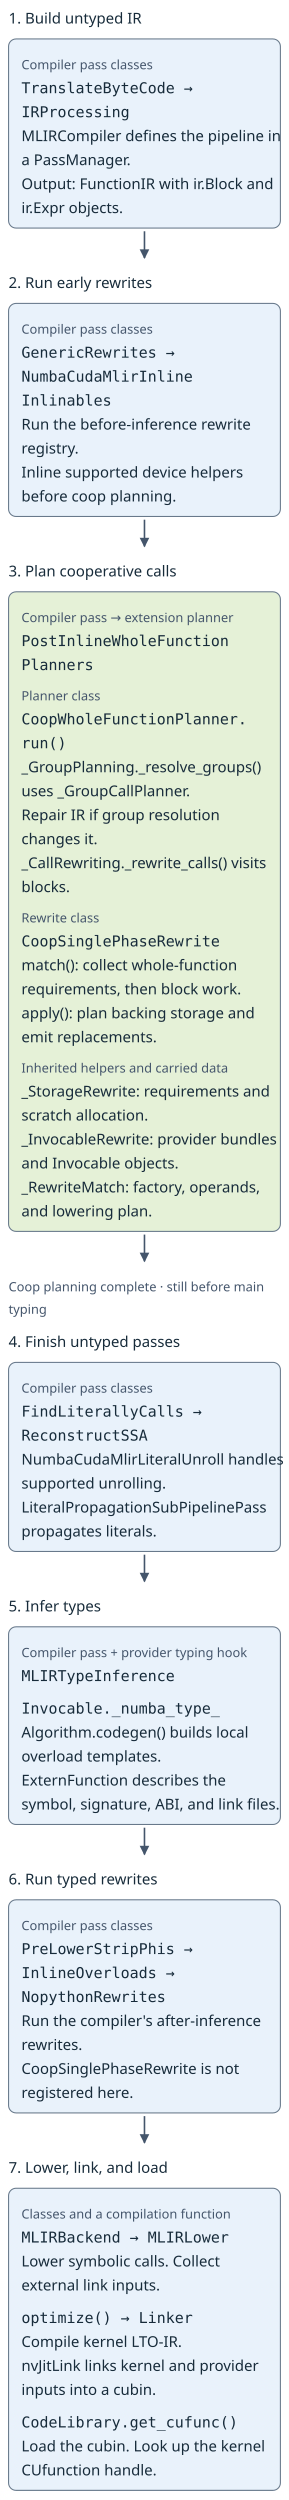
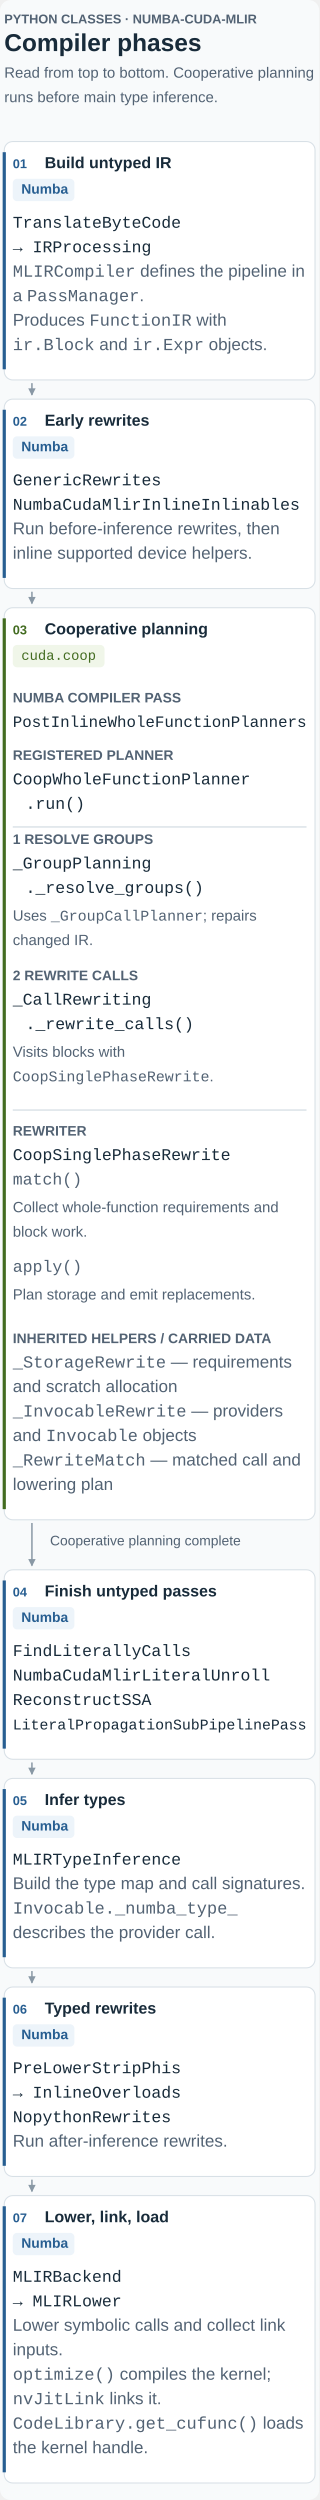
- <svg xmlns="http://www.w3.org/2000/svg" role="img" aria-labelledby="coop-phases-classes-title coop-phases-classes-desc" viewBox="0 0 270 2336">
+ <svg xmlns="http://www.w3.org/2000/svg" role="img" aria-labelledby="title desc" viewBox="0 0 300 2349">
  <defs>
-     <marker id="coop-phases-classes-arrow" viewBox="0 0 10 10" refX="9" refY="5" markerWidth="6" markerHeight="6" orient="auto">
-       <path d="M0 0L10 5L0 10Z" fill="#44556b" />
+     <marker id="arrow" viewBox="0 0 8 8" refX="7" refY="4" markerWidth="5" markerHeight="5" orient="auto">
+       <path d="M0 0L8 4L0 8Z" fill="#8998a5" />
    </marker>
  </defs>
-   <rect width="270" height="2336" fill="#ffffff" />
-   <text x="8" y="22" font-family="sans-serif" font-size="14px" font-weight="500" fill="#172b3a">1. Build untyped IR</text>
-   <g data-node="TranslateByteCode → IRProcessing" role="group" aria-label="Numba compiler. Compiler pass classes. TranslateByteCode → IRProcessing. MLIRCompiler defines the pipeline in a PassManager.. Output: FunctionIR with ir.Block and ir.Expr objects.">
-     <rect x="8" y="36.4" width="254" height="176.7" rx="7" fill="#e9f2fb" stroke="#68798b" stroke-width="1" />
-     <text x="20" y="64.7" font-family="sans-serif" font-size="12px" font-weight="400" fill="#44556b">Compiler pass classes</text>
-     <text x="20" y="87.1" font-family="ui-monospace, SFMono-Regular, Consolas, monospace" font-size="14px" font-weight="500" fill="#172b3a">TranslateByteCode →</text>
-     <text x="20" y="109.5" font-family="ui-monospace, SFMono-Regular, Consolas, monospace" font-size="14px" font-weight="500" fill="#172b3a">IRProcessing</text>
-     <text x="20" y="131.9" font-family="sans-serif" font-size="14px" font-weight="400" fill="#172b3a">MLIRCompiler defines the pipeline in</text>
-     <text x="20" y="154.3" font-family="sans-serif" font-size="14px" font-weight="400" fill="#172b3a">a PassManager.</text>
-     <text x="20" y="176.7" font-family="sans-serif" font-size="14px" font-weight="400" fill="#172b3a">Output: FunctionIR with ir.Block and</text>
-     <text x="20" y="199.1" font-family="sans-serif" font-size="14px" font-weight="400" fill="#172b3a">ir.Expr objects.</text>
-   </g>
-   <path d="M135 216.1V241.1" marker-end="url(#coop-phases-classes-arrow)" fill="none" stroke="#44556b" stroke-width="1.5" />
-   <text x="8" y="269.1" font-family="sans-serif" font-size="14px" font-weight="500" fill="#172b3a">2. Run early rewrites</text>
-   <g data-node="GenericRewrites → NumbaCudaMlirInlineInlinables" role="group" aria-label="Numba compiler. Compiler pass classes. GenericRewrites → NumbaCudaMlirInlineInlinables. Run the before-inference rewrite registry.. Inline supported device helpers before coop planning.">
-     <rect x="8" y="283.5" width="254" height="199.1" rx="7" fill="#e9f2fb" stroke="#68798b" stroke-width="1" />
-     <text x="20" y="311.8" font-family="sans-serif" font-size="12px" font-weight="400" fill="#44556b">Compiler pass classes</text>
-     <text x="20" y="334.2" font-family="ui-monospace, SFMono-Regular, Consolas, monospace" font-size="14px" font-weight="500" fill="#172b3a">GenericRewrites →</text>
-     <text x="20" y="356.6" font-family="ui-monospace, SFMono-Regular, Consolas, monospace" font-size="14px" font-weight="500" fill="#172b3a">NumbaCudaMlirInline</text>
-     <text x="20" y="379" font-family="ui-monospace, SFMono-Regular, Consolas, monospace" font-size="14px" font-weight="500" fill="#172b3a">Inlinables</text>
-     <text x="20" y="401.4" font-family="sans-serif" font-size="14px" font-weight="400" fill="#172b3a">Run the before-inference rewrite</text>
-     <text x="20" y="423.8" font-family="sans-serif" font-size="14px" font-weight="400" fill="#172b3a">registry.</text>
-     <text x="20" y="446.2" font-family="sans-serif" font-size="14px" font-weight="400" fill="#172b3a">Inline supported device helpers</text>
-     <text x="20" y="468.6" font-family="sans-serif" font-size="14px" font-weight="400" fill="#172b3a">before coop planning.</text>
-   </g>
-   <path d="M135 485.6V510.6" marker-end="url(#coop-phases-classes-arrow)" fill="none" stroke="#44556b" stroke-width="1.5" />
-   <text x="8" y="538.6" font-family="sans-serif" font-size="14px" font-weight="500" fill="#172b3a">3. Plan cooperative calls</text>
-   <g data-node="PostInlineWholeFunctionPlanners" role="group" aria-label="cuda.coop. Compiler pass → extension planner. PostInlineWholeFunctionPlanners">
-     <rect x="8" y="553" width="254" height="597.6" rx="7" fill="#e5f1d7" stroke="#68798b" stroke-width="1" />
-     <text x="20" y="581.3" font-family="sans-serif" font-size="12px" font-weight="400" fill="#44556b">Compiler pass → extension planner</text>
-     <text x="20" y="603.7" font-family="ui-monospace, SFMono-Regular, Consolas, monospace" font-size="14px" font-weight="500" fill="#172b3a">PostInlineWholeFunction</text>
-     <text x="20" y="626.1" font-family="ui-monospace, SFMono-Regular, Consolas, monospace" font-size="14px" font-weight="500" fill="#172b3a">Planners</text>
-     <text x="20" y="654.4" font-family="sans-serif" font-size="12px" font-weight="400" fill="#44556b">Planner class</text>
-     <text x="20" y="676.8" font-family="ui-monospace, SFMono-Regular, Consolas, monospace" font-size="14px" font-weight="500" fill="#172b3a">CoopWholeFunctionPlanner.</text>
-     <text x="20" y="699.2" font-family="ui-monospace, SFMono-Regular, Consolas, monospace" font-size="14px" font-weight="500" fill="#172b3a">run()</text>
-     <text x="20" y="721.6" font-family="sans-serif" font-size="14px" font-weight="400" fill="#172b3a">_GroupPlanning._resolve_groups()</text>
-     <text x="20" y="744" font-family="sans-serif" font-size="14px" font-weight="400" fill="#172b3a">uses _GroupCallPlanner.</text>
-     <text x="20" y="766.4" font-family="sans-serif" font-size="14px" font-weight="400" fill="#172b3a">Repair IR if group resolution</text>
-     <text x="20" y="788.8" font-family="sans-serif" font-size="14px" font-weight="400" fill="#172b3a">changes it.</text>
-     <text x="20" y="811.2" font-family="sans-serif" font-size="14px" font-weight="400" fill="#172b3a">_CallRewriting._rewrite_calls() visits</text>
-     <text x="20" y="833.6" font-family="sans-serif" font-size="14px" font-weight="400" fill="#172b3a">blocks.</text>
-     <text x="20" y="861.9" font-family="sans-serif" font-size="12px" font-weight="400" fill="#44556b">Rewrite class</text>
-     <text x="20" y="884.3" font-family="ui-monospace, SFMono-Regular, Consolas, monospace" font-size="14px" font-weight="500" fill="#172b3a">CoopSinglePhaseRewrite</text>
-     <text x="20" y="906.7" font-family="sans-serif" font-size="14px" font-weight="400" fill="#172b3a">match(): collect whole-function</text>
-     <text x="20" y="929.1" font-family="sans-serif" font-size="14px" font-weight="400" fill="#172b3a">requirements, then block work.</text>
-     <text x="20" y="951.5" font-family="sans-serif" font-size="14px" font-weight="400" fill="#172b3a">apply(): plan backing storage and</text>
-     <text x="20" y="973.9" font-family="sans-serif" font-size="14px" font-weight="400" fill="#172b3a">emit replacements.</text>
-     <text x="20" y="1002.2" font-family="sans-serif" font-size="12px" font-weight="400" fill="#44556b">Inherited helpers and carried data</text>
-     <text x="20" y="1024.6" font-family="sans-serif" font-size="14px" font-weight="400" fill="#172b3a">_StorageRewrite: requirements and</text>
-     <text x="20" y="1047" font-family="sans-serif" font-size="14px" font-weight="400" fill="#172b3a">scratch allocation.</text>
-     <text x="20" y="1069.4" font-family="sans-serif" font-size="14px" font-weight="400" fill="#172b3a">_InvocableRewrite: provider bundles</text>
-     <text x="20" y="1091.8" font-family="sans-serif" font-size="14px" font-weight="400" fill="#172b3a">and Invocable objects.</text>
-     <text x="20" y="1114.2" font-family="sans-serif" font-size="14px" font-weight="400" fill="#172b3a">_RewriteMatch: factory, operands,</text>
-     <text x="20" y="1136.6" font-family="sans-serif" font-size="14px" font-weight="400" fill="#172b3a">and lowering plan.</text>
-   </g>
-   <path d="M135 1153.6V1178.6" marker-end="url(#coop-phases-classes-arrow)" fill="none" stroke="#44556b" stroke-width="1.5" />
-   <text x="8" y="1206.6" font-family="sans-serif" font-size="12px" font-weight="400" fill="#44556b">Coop planning complete · still before main</text>
-   <text x="8" y="1227.6" font-family="sans-serif" font-size="12px" font-weight="400" fill="#44556b">typing</text>
-   <text x="8" y="1258.6" font-family="sans-serif" font-size="14px" font-weight="500" fill="#172b3a">4. Finish untyped passes</text>
-   <g data-node="FindLiterallyCalls → ReconstructSSA" role="group" aria-label="Numba compiler. Compiler pass classes. FindLiterallyCalls → ReconstructSSA. NumbaCudaMlirLiteralUnroll handles supported unrolling.. LiteralPropagationSubPipelinePass propagates literals.">
-     <rect x="8" y="1273" width="254" height="176.7" rx="7" fill="#e9f2fb" stroke="#68798b" stroke-width="1" />
-     <text x="20" y="1301.3" font-family="sans-serif" font-size="12px" font-weight="400" fill="#44556b">Compiler pass classes</text>
-     <text x="20" y="1323.7" font-family="ui-monospace, SFMono-Regular, Consolas, monospace" font-size="14px" font-weight="500" fill="#172b3a">FindLiterallyCalls →</text>
-     <text x="20" y="1346.1" font-family="ui-monospace, SFMono-Regular, Consolas, monospace" font-size="14px" font-weight="500" fill="#172b3a">ReconstructSSA</text>
-     <text x="20" y="1368.5" font-family="sans-serif" font-size="14px" font-weight="400" fill="#172b3a">NumbaCudaMlirLiteralUnroll handles</text>
-     <text x="20" y="1390.9" font-family="sans-serif" font-size="14px" font-weight="400" fill="#172b3a">supported unrolling.</text>
-     <text x="20" y="1413.3" font-family="sans-serif" font-size="14px" font-weight="400" fill="#172b3a">LiteralPropagationSubPipelinePass</text>
-     <text x="20" y="1435.7" font-family="sans-serif" font-size="14px" font-weight="400" fill="#172b3a">propagates literals.</text>
-   </g>
-   <path d="M135 1452.7V1477.7" marker-end="url(#coop-phases-classes-arrow)" fill="none" stroke="#44556b" stroke-width="1.5" />
-   <text x="8" y="1505.7" font-family="sans-serif" font-size="14px" font-weight="500" fill="#172b3a">5. Infer types</text>
-   <g data-node="MLIRTypeInference" role="group" aria-label="Numba compiler. Compiler pass + provider typing hook. MLIRTypeInference">
-     <rect x="8" y="1520.1" width="254" height="184.7" rx="7" fill="#e9f2fb" stroke="#68798b" stroke-width="1" />
-     <text x="20" y="1548.4" font-family="sans-serif" font-size="12px" font-weight="400" fill="#44556b">Compiler pass + provider typing hook</text>
-     <text x="20" y="1570.8" font-family="ui-monospace, SFMono-Regular, Consolas, monospace" font-size="14px" font-weight="500" fill="#172b3a">MLIRTypeInference</text>
-     <text x="20" y="1601.2" font-family="ui-monospace, SFMono-Regular, Consolas, monospace" font-size="14px" font-weight="500" fill="#172b3a">Invocable._numba_type_</text>
-     <text x="20" y="1623.6" font-family="sans-serif" font-size="14px" font-weight="400" fill="#172b3a">Algorithm.codegen() builds local</text>
-     <text x="20" y="1646" font-family="sans-serif" font-size="14px" font-weight="400" fill="#172b3a">overload templates.</text>
-     <text x="20" y="1668.4" font-family="sans-serif" font-size="14px" font-weight="400" fill="#172b3a">ExternFunction describes the</text>
-     <text x="20" y="1690.8" font-family="sans-serif" font-size="14px" font-weight="400" fill="#172b3a">symbol, signature, ABI, and link files.</text>
-   </g>
-   <path d="M135 1707.8V1732.8" marker-end="url(#coop-phases-classes-arrow)" fill="none" stroke="#44556b" stroke-width="1.5" />
-   <text x="8" y="1760.8" font-family="sans-serif" font-size="14px" font-weight="500" fill="#172b3a">6. Run typed rewrites</text>
-   <g data-node="PreLowerStripPhis → InlineOverloads → NopythonRewrites" role="group" aria-label="Numba compiler. Compiler pass classes. PreLowerStripPhis → InlineOverloads → NopythonRewrites. Run the compiler's after-inference rewrites.. CoopSinglePhaseRewrite is not registered here.">
-     <rect x="8" y="1775.2" width="254" height="199.1" rx="7" fill="#e9f2fb" stroke="#68798b" stroke-width="1" />
-     <text x="20" y="1803.5" font-family="sans-serif" font-size="12px" font-weight="400" fill="#44556b">Compiler pass classes</text>
-     <text x="20" y="1825.9" font-family="ui-monospace, SFMono-Regular, Consolas, monospace" font-size="14px" font-weight="500" fill="#172b3a">PreLowerStripPhis →</text>
-     <text x="20" y="1848.3" font-family="ui-monospace, SFMono-Regular, Consolas, monospace" font-size="14px" font-weight="500" fill="#172b3a">InlineOverloads →</text>
-     <text x="20" y="1870.7" font-family="ui-monospace, SFMono-Regular, Consolas, monospace" font-size="14px" font-weight="500" fill="#172b3a">NopythonRewrites</text>
-     <text x="20" y="1893.1" font-family="sans-serif" font-size="14px" font-weight="400" fill="#172b3a">Run the compiler's after-inference</text>
-     <text x="20" y="1915.5" font-family="sans-serif" font-size="14px" font-weight="400" fill="#172b3a">rewrites.</text>
-     <text x="20" y="1937.9" font-family="sans-serif" font-size="14px" font-weight="400" fill="#172b3a">CoopSinglePhaseRewrite is not</text>
-     <text x="20" y="1960.3" font-family="sans-serif" font-size="14px" font-weight="400" fill="#172b3a">registered here.</text>
-   </g>
-   <path d="M135 1977.3V2002.3" marker-end="url(#coop-phases-classes-arrow)" fill="none" stroke="#44556b" stroke-width="1.5" />
-   <text x="8" y="2030.3" font-family="sans-serif" font-size="14px" font-weight="500" fill="#172b3a">7. Lower, link, and load</text>
-   <g data-node="MLIRBackend → MLIRLower" role="group" aria-label="Numba compiler. Classes and a compilation function. MLIRBackend → MLIRLower. Lower symbolic calls. Collect external link inputs.">
-     <rect x="8" y="2044.7" width="254" height="282.3" rx="7" fill="#e9f2fb" stroke="#68798b" stroke-width="1" />
-     <text x="20" y="2073" font-family="sans-serif" font-size="12px" font-weight="400" fill="#44556b">Classes and a compilation function</text>
-     <text x="20" y="2095.4" font-family="ui-monospace, SFMono-Regular, Consolas, monospace" font-size="14px" font-weight="500" fill="#172b3a">MLIRBackend → MLIRLower</text>
-     <text x="20" y="2117.8" font-family="sans-serif" font-size="14px" font-weight="400" fill="#172b3a">Lower symbolic calls. Collect</text>
-     <text x="20" y="2140.2" font-family="sans-serif" font-size="14px" font-weight="400" fill="#172b3a">external link inputs.</text>
-     <text x="20" y="2170.6" font-family="ui-monospace, SFMono-Regular, Consolas, monospace" font-size="14px" font-weight="500" fill="#172b3a">optimize() → Linker</text>
-     <text x="20" y="2193" font-family="sans-serif" font-size="14px" font-weight="400" fill="#172b3a">Compile kernel LTO-IR.</text>
-     <text x="20" y="2215.4" font-family="sans-serif" font-size="14px" font-weight="400" fill="#172b3a">nvJitLink links kernel and provider</text>
-     <text x="20" y="2237.8" font-family="sans-serif" font-size="14px" font-weight="400" fill="#172b3a">inputs into a cubin.</text>
-     <text x="20" y="2268.2" font-family="ui-monospace, SFMono-Regular, Consolas, monospace" font-size="14px" font-weight="500" fill="#172b3a">CodeLibrary.get_cufunc()</text>
-     <text x="20" y="2290.6" font-family="sans-serif" font-size="14px" font-weight="400" fill="#172b3a">Load the cubin. Look up the kernel</text>
-     <text x="20" y="2313" font-family="sans-serif" font-size="14px" font-weight="400" fill="#172b3a">CUfunction handle.</text>
+   <rect width="300" height="2349" fill="#f8fafb" rx="10" />
+   <text x="4" y="22" font-family="Arial, Helvetica, sans-serif" font-size="12" font-weight="700" fill="#526273">PYTHON CLASSES · NUMBA-CUDA-MLIR</text>
+   <text x="4" y="48" font-family="Arial, Helvetica, sans-serif" font-size="23" font-weight="700" fill="#182b3a">Compiler phases</text>
+   <text x="4" y="73" font-family="Arial, Helvetica, sans-serif" font-size="14" font-weight="400" fill="#526273">Read</text>
+   <text x="37.469" y="73" font-family="Arial, Helvetica, sans-serif" font-size="14" font-weight="400" fill="#526273"> </text>
+   <text x="41.358" y="73" font-family="Arial, Helvetica, sans-serif" font-size="14" font-weight="400" fill="#526273">from</text>
+   <text x="69.358" y="73" font-family="Arial, Helvetica, sans-serif" font-size="14" font-weight="400" fill="#526273"> </text>
+   <text x="73.247" y="73" font-family="Arial, Helvetica, sans-serif" font-size="14" font-weight="400" fill="#526273">top</text>
+   <text x="92.708" y="73" font-family="Arial, Helvetica, sans-serif" font-size="14" font-weight="400" fill="#526273"> </text>
+   <text x="96.597" y="73" font-family="Arial, Helvetica, sans-serif" font-size="14" font-weight="400" fill="#526273">to</text>
+   <text x="108.272" y="73" font-family="Arial, Helvetica, sans-serif" font-size="14" font-weight="400" fill="#526273"> </text>
+   <text x="112.161" y="73" font-family="Arial, Helvetica, sans-serif" font-size="14" font-weight="400" fill="#526273">bottom.</text>
+   <text x="158.848" y="73" font-family="Arial, Helvetica, sans-serif" font-size="14" font-weight="400" fill="#526273"> </text>
+   <text x="162.737" y="73" font-family="Arial, Helvetica, sans-serif" font-size="14" font-weight="400" fill="#526273">Cooperative</text>
+   <text x="238.227" y="73" font-family="Arial, Helvetica, sans-serif" font-size="14" font-weight="400" fill="#526273"> </text>
+   <text x="242.116" y="73" font-family="Arial, Helvetica, sans-serif" font-size="14" font-weight="400" fill="#526273">planning</text>
+   <text x="4" y="96" font-family="Arial, Helvetica, sans-serif" font-size="14" font-weight="400" fill="#526273">runs</text>
+   <text x="31.234" y="96" font-family="Arial, Helvetica, sans-serif" font-size="14" font-weight="400" fill="#526273"> </text>
+   <text x="35.123" y="96" font-family="Arial, Helvetica, sans-serif" font-size="14" font-weight="400" fill="#526273">before</text>
+   <text x="74.819" y="96" font-family="Arial, Helvetica, sans-serif" font-size="14" font-weight="400" fill="#526273"> </text>
+   <text x="78.708" y="96" font-family="Arial, Helvetica, sans-serif" font-size="14" font-weight="400" fill="#526273">main</text>
+   <text x="109.053" y="96" font-family="Arial, Helvetica, sans-serif" font-size="14" font-weight="400" fill="#526273"> </text>
+   <text x="112.942" y="96" font-family="Arial, Helvetica, sans-serif" font-size="14" font-weight="400" fill="#526273">type</text>
+   <text x="139.403" y="96" font-family="Arial, Helvetica, sans-serif" font-size="14" font-weight="400" fill="#526273"> </text>
+   <text x="143.292" y="96" font-family="Arial, Helvetica, sans-serif" font-size="14" font-weight="400" fill="#526273">inference.</text>
+   <rect x="4" y="133" width="292" height="224" rx="8" fill="white" stroke="#d8e0e6" />
+   <path d="M4 143V347" stroke="#275e91" stroke-width="3" />
+   <g data-node="Build untyped IR" role="group" aria-label="Build untyped IR">
+     <text x="12" y="158" font-family="Arial, Helvetica, sans-serif" font-size="12" font-weight="700" fill="#275e91">01</text>
+     <text x="42" y="158" font-family="Arial, Helvetica, sans-serif" font-size="15" font-weight="700" fill="#182b3a">Build untyped IR</text>
+     <rect x="12" y="168" width="57.906" height="21" rx="4" fill="#edf4fa" stroke="none" />
+     <text x="20" y="182" font-family="Arial, Helvetica, sans-serif" font-size="13" font-weight="700" fill="#275e91">Numba</text>
+     <text x="12" y="214" font-family="'Liberation Mono', Consolas, monospace" font-size="15.5" font-weight="400" fill="#182b3a" data-code="true">TranslateByteCode</text>
+     <text x="12" y="237" font-family="'Liberation Mono', Consolas, monospace" font-size="15.5" font-weight="400" fill="#182b3a" data-code="true">→ IRProcessing</text>
+     <text x="12" y="260" font-family="'Liberation Mono', Consolas, monospace" font-size="16" font-weight="400" fill="#526273" data-code="true">MLIRCompiler</text>
+     <text x="127.219" y="260" font-family="Arial, Helvetica, sans-serif" font-size="16" font-weight="400" fill="#526273"> </text>
+     <text x="131.664" y="260" font-family="Arial, Helvetica, sans-serif" font-size="16" font-weight="400" fill="#526273">defines</text>
+     <text x="183.258" y="260" font-family="Arial, Helvetica, sans-serif" font-size="16" font-weight="400" fill="#526273"> </text>
+     <text x="187.703" y="260" font-family="Arial, Helvetica, sans-serif" font-size="16" font-weight="400" fill="#526273">the</text>
+     <text x="209.945" y="260" font-family="Arial, Helvetica, sans-serif" font-size="16" font-weight="400" fill="#526273"> </text>
+     <text x="214.391" y="260" font-family="Arial, Helvetica, sans-serif" font-size="16" font-weight="400" fill="#526273">pipeline</text>
+     <text x="269.547" y="260" font-family="Arial, Helvetica, sans-serif" font-size="16" font-weight="400" fill="#526273"> </text>
+     <text x="273.992" y="260" font-family="Arial, Helvetica, sans-serif" font-size="16" font-weight="400" fill="#526273">in</text>
+     <text x="12" y="283" font-family="Arial, Helvetica, sans-serif" font-size="16" font-weight="400" fill="#526273">a</text>
+     <text x="20.898" y="283" font-family="Arial, Helvetica, sans-serif" font-size="16" font-weight="400" fill="#526273"> </text>
+     <text x="25.344" y="283" font-family="'Liberation Mono', Consolas, monospace" font-size="16" font-weight="400" fill="#526273" data-code="true">PassManager</text>
+     <text x="130.961" y="283" font-family="Arial, Helvetica, sans-serif" font-size="16" font-weight="400" fill="#526273">.</text>
+     <text x="12" y="306" font-family="Arial, Helvetica, sans-serif" font-size="16" font-weight="400" fill="#526273">Produces</text>
+     <text x="79.594" y="306" font-family="Arial, Helvetica, sans-serif" font-size="16" font-weight="400" fill="#526273"> </text>
+     <text x="84.039" y="306" font-family="'Liberation Mono', Consolas, monospace" font-size="16" font-weight="400" fill="#526273" data-code="true">FunctionIR</text>
+     <text x="180.055" y="306" font-family="Arial, Helvetica, sans-serif" font-size="16" font-weight="400" fill="#526273"> </text>
+     <text x="184.5" y="306" font-family="Arial, Helvetica, sans-serif" font-size="16" font-weight="400" fill="#526273">with</text>
+     <text x="212.953" y="306" font-family="Arial, Helvetica, sans-serif" font-size="16" font-weight="400" fill="#526273"> </text>
+     <text x="12" y="329" font-family="'Liberation Mono', Consolas, monospace" font-size="16" font-weight="400" fill="#526273" data-code="true">ir.Block</text>
+     <text x="88.812" y="329" font-family="Arial, Helvetica, sans-serif" font-size="16" font-weight="400" fill="#526273"> </text>
+     <text x="93.258" y="329" font-family="Arial, Helvetica, sans-serif" font-size="16" font-weight="400" fill="#526273">and</text>
+     <text x="119.953" y="329" font-family="Arial, Helvetica, sans-serif" font-size="16" font-weight="400" fill="#526273"> </text>
+     <text x="124.398" y="329" font-family="'Liberation Mono', Consolas, monospace" font-size="16" font-weight="400" fill="#526273" data-code="true">ir.Expr</text>
+     <text x="191.609" y="329" font-family="Arial, Helvetica, sans-serif" font-size="16" font-weight="400" fill="#526273"> </text>
+     <text x="196.055" y="329" font-family="Arial, Helvetica, sans-serif" font-size="16" font-weight="400" fill="#526273">objects.</text>
+   </g>
+   <path d="M30 360V371" stroke="#8998a5" stroke-width="1.4" fill="none" marker-end="url(#arrow)" />
+   <rect x="4" y="375" width="292" height="178" rx="8" fill="white" stroke="#d8e0e6" />
+   <path d="M4 385V543" stroke="#275e91" stroke-width="3" />
+   <g data-node="Early rewrites" role="group" aria-label="Early rewrites">
+     <text x="12" y="400" font-family="Arial, Helvetica, sans-serif" font-size="12" font-weight="700" fill="#275e91">02</text>
+     <text x="42" y="400" font-family="Arial, Helvetica, sans-serif" font-size="15" font-weight="700" fill="#182b3a">Early rewrites</text>
+     <rect x="12" y="410" width="57.906" height="21" rx="4" fill="#edf4fa" stroke="none" />
+     <text x="20" y="424" font-family="Arial, Helvetica, sans-serif" font-size="13" font-weight="700" fill="#275e91">Numba</text>
+     <text x="12" y="456" font-family="'Liberation Mono', Consolas, monospace" font-size="15.5" font-weight="400" fill="#182b3a" data-code="true">GenericRewrites</text>
+     <text x="12" y="479" font-family="'Liberation Mono', Consolas, monospace" font-size="15.5" font-weight="400" fill="#182b3a" data-code="true">NumbaCudaMlirInlineInlinables</text>
+     <text x="12" y="502" font-family="Arial, Helvetica, sans-serif" font-size="16" font-weight="400" fill="#526273">Run</text>
+     <text x="41.352" y="502" font-family="Arial, Helvetica, sans-serif" font-size="16" font-weight="400" fill="#526273"> </text>
+     <text x="45.797" y="502" font-family="Arial, Helvetica, sans-serif" font-size="16" font-weight="400" fill="#526273">before-inference</text>
+     <text x="162.312" y="502" font-family="Arial, Helvetica, sans-serif" font-size="16" font-weight="400" fill="#526273"> </text>
+     <text x="166.758" y="502" font-family="Arial, Helvetica, sans-serif" font-size="16" font-weight="400" fill="#526273">rewrites,</text>
+     <text x="227.211" y="502" font-family="Arial, Helvetica, sans-serif" font-size="16" font-weight="400" fill="#526273"> </text>
+     <text x="231.656" y="502" font-family="Arial, Helvetica, sans-serif" font-size="16" font-weight="400" fill="#526273">then</text>
+     <text x="262.797" y="502" font-family="Arial, Helvetica, sans-serif" font-size="16" font-weight="400" fill="#526273"> </text>
+     <text x="12" y="525" font-family="Arial, Helvetica, sans-serif" font-size="16" font-weight="400" fill="#526273">inline</text>
+     <text x="49.359" y="525" font-family="Arial, Helvetica, sans-serif" font-size="16" font-weight="400" fill="#526273"> </text>
+     <text x="53.805" y="525" font-family="Arial, Helvetica, sans-serif" font-size="16" font-weight="400" fill="#526273">supported</text>
+     <text x="124.969" y="525" font-family="Arial, Helvetica, sans-serif" font-size="16" font-weight="400" fill="#526273"> </text>
+     <text x="129.414" y="525" font-family="Arial, Helvetica, sans-serif" font-size="16" font-weight="400" fill="#526273">device</text>
+     <text x="175.664" y="525" font-family="Arial, Helvetica, sans-serif" font-size="16" font-weight="400" fill="#526273"> </text>
+     <text x="180.109" y="525" font-family="Arial, Helvetica, sans-serif" font-size="16" font-weight="400" fill="#526273">helpers.</text>
+   </g>
+   <path d="M30 556V567" stroke="#8998a5" stroke-width="1.4" fill="none" marker-end="url(#arrow)" />
+   <rect x="4" y="571" width="292" height="857" rx="8" fill="white" stroke="#d8e0e6" />
+   <path d="M4 581V1418" stroke="#426b20" stroke-width="3" />
+   <g data-node="Cooperative planning" role="group" aria-label="Cooperative planning">
+     <text x="12" y="596" font-family="Arial, Helvetica, sans-serif" font-size="12" font-weight="700" fill="#426b20">03</text>
+     <text x="42" y="596" font-family="Arial, Helvetica, sans-serif" font-size="15" font-weight="700" fill="#182b3a">Cooperative planning</text>
+     <rect x="12" y="606" width="86.214" height="21" rx="4" fill="#f0f6e9" stroke="none" />
+     <text x="20" y="620" font-family="'Liberation Mono', Consolas, monospace" font-size="13" font-weight="400" fill="#426b20" data-code="true">cuda.coop</text>
+     <text x="12" y="660" font-family="Arial, Helvetica, sans-serif" font-size="13" font-weight="700" fill="#526273">NUMBA COMPILER PASS</text>
+     <text x="12" y="683" font-family="'Liberation Mono', Consolas, monospace" font-size="14.836" font-weight="400" fill="#182b3a" data-code="true">PostInlineWholeFunctionPlanners</text>
+     <text x="12" y="714" font-family="Arial, Helvetica, sans-serif" font-size="13" font-weight="700" fill="#526273">REGISTERED PLANNER</text>
+     <text x="12" y="737" font-family="'Liberation Mono', Consolas, monospace" font-size="15.5" font-weight="400" fill="#182b3a" data-code="true">CoopWholeFunctionPlanner</text>
+     <text x="24" y="760" font-family="'Liberation Mono', Consolas, monospace" font-size="15.5" font-weight="400" fill="#182b3a" data-code="true">.run()</text>
+     <path d="M12 777L288 777" stroke="#d8e0e6" stroke-width="1.3" fill="none" />
+     <text x="12" y="793" font-family="Arial, Helvetica, sans-serif" font-size="13" font-weight="700" fill="#526273">1  RESOLVE GROUPS</text>
+     <text x="12" y="816" font-family="'Liberation Mono', Consolas, monospace" font-size="15.5" font-weight="400" fill="#182b3a" data-code="true">_GroupPlanning</text>
+     <text x="24" y="839" font-family="'Liberation Mono', Consolas, monospace" font-size="15.5" font-weight="400" fill="#182b3a" data-code="true">._resolve_groups()</text>
+     <text x="12" y="865" font-family="Arial, Helvetica, sans-serif" font-size="14" font-weight="400" fill="#526273">Uses</text>
+     <text x="43.897" y="865" font-family="Arial, Helvetica, sans-serif" font-size="14" font-weight="400" fill="#526273"> </text>
+     <text x="47.786" y="865" font-family="'Liberation Mono', Consolas, monospace" font-size="14" font-weight="400" fill="#526273" data-code="true">_GroupCallPlanner</text>
+     <text x="190.613" y="865" font-family="Arial, Helvetica, sans-serif" font-size="14" font-weight="400" fill="#526273">;</text>
+     <text x="194.502" y="865" font-family="Arial, Helvetica, sans-serif" font-size="14" font-weight="400" fill="#526273"> </text>
+     <text x="198.391" y="865" font-family="Arial, Helvetica, sans-serif" font-size="14" font-weight="400" fill="#526273">repairs</text>
+     <text x="241.184" y="865" font-family="Arial, Helvetica, sans-serif" font-size="14" font-weight="400" fill="#526273"> </text>
+     <text x="12" y="888" font-family="Arial, Helvetica, sans-serif" font-size="14" font-weight="400" fill="#526273">changed</text>
+     <text x="65.716" y="888" font-family="Arial, Helvetica, sans-serif" font-size="14" font-weight="400" fill="#526273"> </text>
+     <text x="69.605" y="888" font-family="Arial, Helvetica, sans-serif" font-size="14" font-weight="400" fill="#526273">IR.</text>
+     <text x="12" y="921" font-family="Arial, Helvetica, sans-serif" font-size="13" font-weight="700" fill="#526273">2  REWRITE CALLS</text>
+     <text x="12" y="944" font-family="'Liberation Mono', Consolas, monospace" font-size="15.5" font-weight="400" fill="#182b3a" data-code="true">_CallRewriting</text>
+     <text x="24" y="967" font-family="'Liberation Mono', Consolas, monospace" font-size="15.5" font-weight="400" fill="#182b3a" data-code="true">._rewrite_calls()</text>
+     <text x="12" y="993" font-family="Arial, Helvetica, sans-serif" font-size="14" font-weight="400" fill="#526273">Visits</text>
+     <text x="45.195" y="993" font-family="Arial, Helvetica, sans-serif" font-size="14" font-weight="400" fill="#526273"> </text>
+     <text x="49.084" y="993" font-family="Arial, Helvetica, sans-serif" font-size="14" font-weight="400" fill="#526273">blocks</text>
+     <text x="88.767" y="993" font-family="Arial, Helvetica, sans-serif" font-size="14" font-weight="400" fill="#526273"> </text>
+     <text x="92.656" y="993" font-family="Arial, Helvetica, sans-serif" font-size="14" font-weight="400" fill="#526273">with</text>
+     <text x="117.553" y="993" font-family="Arial, Helvetica, sans-serif" font-size="14" font-weight="400" fill="#526273"> </text>
+     <text x="12" y="1016" font-family="'Liberation Mono', Consolas, monospace" font-size="14" font-weight="400" fill="#526273" data-code="true">CoopSinglePhaseRewrite</text>
+     <text x="196.834" y="1016" font-family="Arial, Helvetica, sans-serif" font-size="14" font-weight="400" fill="#526273">.</text>
+     <path d="M12 1043L288 1043" stroke="#d8e0e6" stroke-width="1.3" fill="none" />
+     <text x="12" y="1067" font-family="Arial, Helvetica, sans-serif" font-size="13" font-weight="700" fill="#526273">REWRITER</text>
+     <text x="12" y="1090" font-family="'Liberation Mono', Consolas, monospace" font-size="15.5" font-weight="400" fill="#182b3a" data-code="true">CoopSinglePhaseRewrite</text>
+     <text x="12" y="1113" font-family="'Liberation Mono', Consolas, monospace" font-size="15.5" font-weight="400" fill="#526273" data-code="true">match()</text>
+     <text x="12" y="1139" font-family="Arial, Helvetica, sans-serif" font-size="14" font-weight="400" fill="#526273">Collect</text>
+     <text x="54.794" y="1139" font-family="Arial, Helvetica, sans-serif" font-size="14" font-weight="400" fill="#526273"> </text>
+     <text x="58.683" y="1139" font-family="Arial, Helvetica, sans-serif" font-size="14" font-weight="400" fill="#526273">whole-function</text>
+     <text x="148.958" y="1139" font-family="Arial, Helvetica, sans-serif" font-size="14" font-weight="400" fill="#526273"> </text>
+     <text x="152.847" y="1139" font-family="Arial, Helvetica, sans-serif" font-size="14" font-weight="400" fill="#526273">requirements</text>
+     <text x="234.55" y="1139" font-family="Arial, Helvetica, sans-serif" font-size="14" font-weight="400" fill="#526273"> </text>
+     <text x="238.439" y="1139" font-family="Arial, Helvetica, sans-serif" font-size="14" font-weight="400" fill="#526273">and</text>
+     <text x="261.797" y="1139" font-family="Arial, Helvetica, sans-serif" font-size="14" font-weight="400" fill="#526273"> </text>
+     <text x="12" y="1162" font-family="Arial, Helvetica, sans-serif" font-size="14" font-weight="400" fill="#526273">block</text>
+     <text x="44.683" y="1162" font-family="Arial, Helvetica, sans-serif" font-size="14" font-weight="400" fill="#526273"> </text>
+     <text x="48.572" y="1162" font-family="Arial, Helvetica, sans-serif" font-size="14" font-weight="400" fill="#526273">work.</text>
+     <text x="12" y="1195" font-family="'Liberation Mono', Consolas, monospace" font-size="15.5" font-weight="400" fill="#526273" data-code="true">apply()</text>
+     <text x="12" y="1221" font-family="Arial, Helvetica, sans-serif" font-size="14" font-weight="400" fill="#526273">Plan</text>
+     <text x="40.02" y="1221" font-family="Arial, Helvetica, sans-serif" font-size="14" font-weight="400" fill="#526273"> </text>
+     <text x="43.909" y="1221" font-family="Arial, Helvetica, sans-serif" font-size="14" font-weight="400" fill="#526273">storage</text>
+     <text x="90.605" y="1221" font-family="Arial, Helvetica, sans-serif" font-size="14" font-weight="400" fill="#526273"> </text>
+     <text x="94.494" y="1221" font-family="Arial, Helvetica, sans-serif" font-size="14" font-weight="400" fill="#526273">and</text>
+     <text x="117.852" y="1221" font-family="Arial, Helvetica, sans-serif" font-size="14" font-weight="400" fill="#526273"> </text>
+     <text x="121.741" y="1221" font-family="Arial, Helvetica, sans-serif" font-size="14" font-weight="400" fill="#526273">emit</text>
+     <text x="148.189" y="1221" font-family="Arial, Helvetica, sans-serif" font-size="14" font-weight="400" fill="#526273"> </text>
+     <text x="152.078" y="1221" font-family="Arial, Helvetica, sans-serif" font-size="14" font-weight="400" fill="#526273">replacements.</text>
+     <text x="12" y="1262" font-family="Arial, Helvetica, sans-serif" font-size="13" font-weight="700" fill="#526273">INHERITED HELPERS / CARRIED DATA</text>
+     <text x="12" y="1285" font-family="'Liberation Mono', Consolas, monospace" font-size="16" font-weight="400" fill="#526273" data-code="true">_StorageRewrite</text>
+     <text x="156.023" y="1285" font-family="Arial, Helvetica, sans-serif" font-size="16" font-weight="400" fill="#526273"> </text>
+     <text x="160.469" y="1285" font-family="Arial, Helvetica, sans-serif" font-size="16" font-weight="400" fill="#526273">—</text>
+     <text x="176.469" y="1285" font-family="Arial, Helvetica, sans-serif" font-size="16" font-weight="400" fill="#526273"> </text>
+     <text x="180.914" y="1285" font-family="Arial, Helvetica, sans-serif" font-size="16" font-weight="400" fill="#526273">requirements</text>
+     <text x="274.289" y="1285" font-family="Arial, Helvetica, sans-serif" font-size="16" font-weight="400" fill="#526273"> </text>
+     <text x="12" y="1308" font-family="Arial, Helvetica, sans-serif" font-size="16" font-weight="400" fill="#526273">and</text>
+     <text x="38.695" y="1308" font-family="Arial, Helvetica, sans-serif" font-size="16" font-weight="400" fill="#526273"> </text>
+     <text x="43.141" y="1308" font-family="Arial, Helvetica, sans-serif" font-size="16" font-weight="400" fill="#526273">scratch</text>
+     <text x="94.711" y="1308" font-family="Arial, Helvetica, sans-serif" font-size="16" font-weight="400" fill="#526273"> </text>
+     <text x="99.156" y="1308" font-family="Arial, Helvetica, sans-serif" font-size="16" font-weight="400" fill="#526273">allocation</text>
+     <text x="12" y="1331" font-family="'Liberation Mono', Consolas, monospace" font-size="16" font-weight="400" fill="#526273" data-code="true">_InvocableRewrite</text>
+     <text x="175.227" y="1331" font-family="Arial, Helvetica, sans-serif" font-size="16" font-weight="400" fill="#526273"> </text>
+     <text x="179.672" y="1331" font-family="Arial, Helvetica, sans-serif" font-size="16" font-weight="400" fill="#526273">—</text>
+     <text x="195.672" y="1331" font-family="Arial, Helvetica, sans-serif" font-size="16" font-weight="400" fill="#526273"> </text>
+     <text x="200.117" y="1331" font-family="Arial, Helvetica, sans-serif" font-size="16" font-weight="400" fill="#526273">providers</text>
+     <text x="265.922" y="1331" font-family="Arial, Helvetica, sans-serif" font-size="16" font-weight="400" fill="#526273"> </text>
+     <text x="12" y="1354" font-family="Arial, Helvetica, sans-serif" font-size="16" font-weight="400" fill="#526273">and</text>
+     <text x="38.695" y="1354" font-family="Arial, Helvetica, sans-serif" font-size="16" font-weight="400" fill="#526273"> </text>
+     <text x="43.141" y="1354" font-family="'Liberation Mono', Consolas, monospace" font-size="16" font-weight="400" fill="#526273" data-code="true">Invocable</text>
+     <text x="129.555" y="1354" font-family="Arial, Helvetica, sans-serif" font-size="16" font-weight="400" fill="#526273"> </text>
+     <text x="134" y="1354" font-family="Arial, Helvetica, sans-serif" font-size="16" font-weight="400" fill="#526273">objects</text>
+     <text x="12" y="1377" font-family="'Liberation Mono', Consolas, monospace" font-size="16" font-weight="400" fill="#526273" data-code="true">_RewriteMatch</text>
+     <text x="136.82" y="1377" font-family="Arial, Helvetica, sans-serif" font-size="16" font-weight="400" fill="#526273"> </text>
+     <text x="141.266" y="1377" font-family="Arial, Helvetica, sans-serif" font-size="16" font-weight="400" fill="#526273">—</text>
+     <text x="157.266" y="1377" font-family="Arial, Helvetica, sans-serif" font-size="16" font-weight="400" fill="#526273"> </text>
+     <text x="161.711" y="1377" font-family="Arial, Helvetica, sans-serif" font-size="16" font-weight="400" fill="#526273">matched</text>
+     <text x="223.078" y="1377" font-family="Arial, Helvetica, sans-serif" font-size="16" font-weight="400" fill="#526273"> </text>
+     <text x="227.523" y="1377" font-family="Arial, Helvetica, sans-serif" font-size="16" font-weight="400" fill="#526273">call</text>
+     <text x="251.531" y="1377" font-family="Arial, Helvetica, sans-serif" font-size="16" font-weight="400" fill="#526273"> </text>
+     <text x="255.977" y="1377" font-family="Arial, Helvetica, sans-serif" font-size="16" font-weight="400" fill="#526273">and</text>
+     <text x="282.672" y="1377" font-family="Arial, Helvetica, sans-serif" font-size="16" font-weight="400" fill="#526273"> </text>
+     <text x="12" y="1400" font-family="Arial, Helvetica, sans-serif" font-size="16" font-weight="400" fill="#526273">lowering</text>
+     <text x="71.586" y="1400" font-family="Arial, Helvetica, sans-serif" font-size="16" font-weight="400" fill="#526273"> </text>
+     <text x="76.031" y="1400" font-family="Arial, Helvetica, sans-serif" font-size="16" font-weight="400" fill="#526273">plan</text>
+   </g>
+   <text x="47" y="1452" font-family="Arial, Helvetica, sans-serif" font-size="13" font-weight="400" fill="#526273">Cooperative</text>
+   <text x="117.095" y="1452" font-family="Arial, Helvetica, sans-serif" font-size="13" font-weight="400" fill="#526273"> </text>
+   <text x="120.708" y="1452" font-family="Arial, Helvetica, sans-serif" font-size="13" font-weight="400" fill="#526273">planning</text>
+   <text x="169.861" y="1452" font-family="Arial, Helvetica, sans-serif" font-size="13" font-weight="400" fill="#526273"> </text>
+   <text x="173.473" y="1452" font-family="Arial, Helvetica, sans-serif" font-size="13" font-weight="400" fill="#526273">complete</text>
+   <path d="M30 1431V1471" stroke="#8998a5" stroke-width="1.4" fill="none" marker-end="url(#arrow)" />
+   <rect x="4" y="1475" width="292" height="178" rx="8" fill="white" stroke="#d8e0e6" />
+   <path d="M4 1485V1643" stroke="#275e91" stroke-width="3" />
+   <g data-node="Finish untyped passes" role="group" aria-label="Finish untyped passes">
+     <text x="12" y="1500" font-family="Arial, Helvetica, sans-serif" font-size="12" font-weight="700" fill="#275e91">04</text>
+     <text x="42" y="1500" font-family="Arial, Helvetica, sans-serif" font-size="15" font-weight="700" fill="#182b3a">Finish untyped passes</text>
+     <rect x="12" y="1510" width="57.906" height="21" rx="4" fill="#edf4fa" stroke="none" />
+     <text x="20" y="1524" font-family="Arial, Helvetica, sans-serif" font-size="13" font-weight="700" fill="#275e91">Numba</text>
+     <text x="12" y="1556" font-family="'Liberation Mono', Consolas, monospace" font-size="15.5" font-weight="400" fill="#182b3a" data-code="true">FindLiterallyCalls</text>
+     <text x="12" y="1579" font-family="'Liberation Mono', Consolas, monospace" font-size="15.5" font-weight="400" fill="#182b3a" data-code="true">NumbaCudaMlirLiteralUnroll</text>
+     <text x="12" y="1602" font-family="'Liberation Mono', Consolas, monospace" font-size="15.5" font-weight="400" fill="#182b3a" data-code="true">ReconstructSSA</text>
+     <text x="12" y="1625" font-family="'Liberation Mono', Consolas, monospace" font-size="13.937" font-weight="400" fill="#182b3a" data-code="true">LiteralPropagationSubPipelinePass</text>
+   </g>
+   <path d="M30 1656V1667" stroke="#8998a5" stroke-width="1.4" fill="none" marker-end="url(#arrow)" />
+   <rect x="4" y="1671" width="292" height="178" rx="8" fill="white" stroke="#d8e0e6" />
+   <path d="M4 1681V1839" stroke="#275e91" stroke-width="3" />
+   <g data-node="Infer types" role="group" aria-label="Infer types">
+     <text x="12" y="1696" font-family="Arial, Helvetica, sans-serif" font-size="12" font-weight="700" fill="#275e91">05</text>
+     <text x="42" y="1696" font-family="Arial, Helvetica, sans-serif" font-size="15" font-weight="700" fill="#182b3a">Infer types</text>
+     <rect x="12" y="1706" width="57.906" height="21" rx="4" fill="#edf4fa" stroke="none" />
+     <text x="20" y="1720" font-family="Arial, Helvetica, sans-serif" font-size="13" font-weight="700" fill="#275e91">Numba</text>
+     <text x="12" y="1752" font-family="'Liberation Mono', Consolas, monospace" font-size="15.5" font-weight="400" fill="#182b3a" data-code="true">MLIRTypeInference</text>
+     <text x="12" y="1775" font-family="Arial, Helvetica, sans-serif" font-size="16" font-weight="400" fill="#526273">Build</text>
+     <text x="47.578" y="1775" font-family="Arial, Helvetica, sans-serif" font-size="16" font-weight="400" fill="#526273"> </text>
+     <text x="52.023" y="1775" font-family="Arial, Helvetica, sans-serif" font-size="16" font-weight="400" fill="#526273">the</text>
+     <text x="74.266" y="1775" font-family="Arial, Helvetica, sans-serif" font-size="16" font-weight="400" fill="#526273"> </text>
+     <text x="78.711" y="1775" font-family="Arial, Helvetica, sans-serif" font-size="16" font-weight="400" fill="#526273">type</text>
+     <text x="108.953" y="1775" font-family="Arial, Helvetica, sans-serif" font-size="16" font-weight="400" fill="#526273"> </text>
+     <text x="113.398" y="1775" font-family="Arial, Helvetica, sans-serif" font-size="16" font-weight="400" fill="#526273">map</text>
+     <text x="144.523" y="1775" font-family="Arial, Helvetica, sans-serif" font-size="16" font-weight="400" fill="#526273"> </text>
+     <text x="148.969" y="1775" font-family="Arial, Helvetica, sans-serif" font-size="16" font-weight="400" fill="#526273">and</text>
+     <text x="175.664" y="1775" font-family="Arial, Helvetica, sans-serif" font-size="16" font-weight="400" fill="#526273"> </text>
+     <text x="180.109" y="1775" font-family="Arial, Helvetica, sans-serif" font-size="16" font-weight="400" fill="#526273">call</text>
+     <text x="204.117" y="1775" font-family="Arial, Helvetica, sans-serif" font-size="16" font-weight="400" fill="#526273"> </text>
+     <text x="208.562" y="1775" font-family="Arial, Helvetica, sans-serif" font-size="16" font-weight="400" fill="#526273">signatures.</text>
+     <text x="12" y="1798" font-family="'Liberation Mono', Consolas, monospace" font-size="16" font-weight="400" fill="#526273" data-code="true">Invocable._numba_type_</text>
+     <text x="223.234" y="1798" font-family="Arial, Helvetica, sans-serif" font-size="16" font-weight="400" fill="#526273"> </text>
+     <text x="12" y="1821" font-family="Arial, Helvetica, sans-serif" font-size="16" font-weight="400" fill="#526273">describes</text>
+     <text x="80.477" y="1821" font-family="Arial, Helvetica, sans-serif" font-size="16" font-weight="400" fill="#526273"> </text>
+     <text x="84.922" y="1821" font-family="Arial, Helvetica, sans-serif" font-size="16" font-weight="400" fill="#526273">the</text>
+     <text x="107.164" y="1821" font-family="Arial, Helvetica, sans-serif" font-size="16" font-weight="400" fill="#526273"> </text>
+     <text x="111.609" y="1821" font-family="Arial, Helvetica, sans-serif" font-size="16" font-weight="400" fill="#526273">provider</text>
+     <text x="169.414" y="1821" font-family="Arial, Helvetica, sans-serif" font-size="16" font-weight="400" fill="#526273"> </text>
+     <text x="173.859" y="1821" font-family="Arial, Helvetica, sans-serif" font-size="16" font-weight="400" fill="#526273">call.</text>
+   </g>
+   <path d="M30 1852V1863" stroke="#8998a5" stroke-width="1.4" fill="none" marker-end="url(#arrow)" />
+   <rect x="4" y="1867" width="292" height="178" rx="8" fill="white" stroke="#d8e0e6" />
+   <path d="M4 1877V2035" stroke="#275e91" stroke-width="3" />
+   <g data-node="Typed rewrites" role="group" aria-label="Typed rewrites">
+     <text x="12" y="1892" font-family="Arial, Helvetica, sans-serif" font-size="12" font-weight="700" fill="#275e91">06</text>
+     <text x="42" y="1892" font-family="Arial, Helvetica, sans-serif" font-size="15" font-weight="700" fill="#182b3a">Typed rewrites</text>
+     <rect x="12" y="1902" width="57.906" height="21" rx="4" fill="#edf4fa" stroke="none" />
+     <text x="20" y="1916" font-family="Arial, Helvetica, sans-serif" font-size="13" font-weight="700" fill="#275e91">Numba</text>
+     <text x="12" y="1948" font-family="'Liberation Mono', Consolas, monospace" font-size="15.5" font-weight="400" fill="#182b3a" data-code="true">PreLowerStripPhis</text>
+     <text x="12" y="1971" font-family="'Liberation Mono', Consolas, monospace" font-size="15.5" font-weight="400" fill="#182b3a" data-code="true">→ InlineOverloads</text>
+     <text x="12" y="1994" font-family="'Liberation Mono', Consolas, monospace" font-size="15.5" font-weight="400" fill="#182b3a" data-code="true">NopythonRewrites</text>
+     <text x="12" y="2017" font-family="Arial, Helvetica, sans-serif" font-size="16" font-weight="400" fill="#526273">Run</text>
+     <text x="41.352" y="2017" font-family="Arial, Helvetica, sans-serif" font-size="16" font-weight="400" fill="#526273"> </text>
+     <text x="45.797" y="2017" font-family="Arial, Helvetica, sans-serif" font-size="16" font-weight="400" fill="#526273">after-inference</text>
+     <text x="148.961" y="2017" font-family="Arial, Helvetica, sans-serif" font-size="16" font-weight="400" fill="#526273"> </text>
+     <text x="153.406" y="2017" font-family="Arial, Helvetica, sans-serif" font-size="16" font-weight="400" fill="#526273">rewrites.</text>
+   </g>
+   <path d="M30 2048V2059" stroke="#8998a5" stroke-width="1.4" fill="none" marker-end="url(#arrow)" />
+   <rect x="4" y="2063" width="292" height="270" rx="8" fill="white" stroke="#d8e0e6" />
+   <path d="M4 2073V2323" stroke="#275e91" stroke-width="3" />
+   <g data-node="Lower, link, load" role="group" aria-label="Lower, link, load">
+     <text x="12" y="2088" font-family="Arial, Helvetica, sans-serif" font-size="12" font-weight="700" fill="#275e91">07</text>
+     <text x="42" y="2088" font-family="Arial, Helvetica, sans-serif" font-size="15" font-weight="700" fill="#182b3a">Lower, link, load</text>
+     <rect x="12" y="2098" width="57.906" height="21" rx="4" fill="#edf4fa" stroke="none" />
+     <text x="20" y="2112" font-family="Arial, Helvetica, sans-serif" font-size="13" font-weight="700" fill="#275e91">Numba</text>
+     <text x="12" y="2144" font-family="'Liberation Mono', Consolas, monospace" font-size="15.5" font-weight="400" fill="#182b3a" data-code="true">MLIRBackend</text>
+     <text x="12" y="2167" font-family="'Liberation Mono', Consolas, monospace" font-size="15.5" font-weight="400" fill="#182b3a" data-code="true">→ MLIRLower</text>
+     <text x="12" y="2190" font-family="Arial, Helvetica, sans-serif" font-size="16" font-weight="400" fill="#526273">Lower</text>
+     <text x="55.578" y="2190" font-family="Arial, Helvetica, sans-serif" font-size="16" font-weight="400" fill="#526273"> </text>
+     <text x="60.023" y="2190" font-family="Arial, Helvetica, sans-serif" font-size="16" font-weight="400" fill="#526273">symbolic</text>
+     <text x="122.258" y="2190" font-family="Arial, Helvetica, sans-serif" font-size="16" font-weight="400" fill="#526273"> </text>
+     <text x="126.703" y="2190" font-family="Arial, Helvetica, sans-serif" font-size="16" font-weight="400" fill="#526273">calls</text>
+     <text x="158.711" y="2190" font-family="Arial, Helvetica, sans-serif" font-size="16" font-weight="400" fill="#526273"> </text>
+     <text x="163.156" y="2190" font-family="Arial, Helvetica, sans-serif" font-size="16" font-weight="400" fill="#526273">and</text>
+     <text x="189.852" y="2190" font-family="Arial, Helvetica, sans-serif" font-size="16" font-weight="400" fill="#526273"> </text>
+     <text x="194.297" y="2190" font-family="Arial, Helvetica, sans-serif" font-size="16" font-weight="400" fill="#526273">collect</text>
+     <text x="239.648" y="2190" font-family="Arial, Helvetica, sans-serif" font-size="16" font-weight="400" fill="#526273"> </text>
+     <text x="244.094" y="2190" font-family="Arial, Helvetica, sans-serif" font-size="16" font-weight="400" fill="#526273">link</text>
+     <text x="268.102" y="2190" font-family="Arial, Helvetica, sans-serif" font-size="16" font-weight="400" fill="#526273"> </text>
+     <text x="12" y="2213" font-family="Arial, Helvetica, sans-serif" font-size="16" font-weight="400" fill="#526273">inputs.</text>
+     <text x="12" y="2236" font-family="'Liberation Mono', Consolas, monospace" font-size="16" font-weight="400" fill="#526273" data-code="true">optimize()</text>
+     <text x="108.016" y="2236" font-family="Arial, Helvetica, sans-serif" font-size="16" font-weight="400" fill="#526273"> </text>
+     <text x="112.461" y="2236" font-family="Arial, Helvetica, sans-serif" font-size="16" font-weight="400" fill="#526273">compiles</text>
+     <text x="175.594" y="2236" font-family="Arial, Helvetica, sans-serif" font-size="16" font-weight="400" fill="#526273"> </text>
+     <text x="180.039" y="2236" font-family="Arial, Helvetica, sans-serif" font-size="16" font-weight="400" fill="#526273">the</text>
+     <text x="202.281" y="2236" font-family="Arial, Helvetica, sans-serif" font-size="16" font-weight="400" fill="#526273"> </text>
+     <text x="206.727" y="2236" font-family="Arial, Helvetica, sans-serif" font-size="16" font-weight="400" fill="#526273">kernel;</text>
+     <text x="254.75" y="2236" font-family="Arial, Helvetica, sans-serif" font-size="16" font-weight="400" fill="#526273"> </text>
+     <text x="12" y="2259" font-family="'Liberation Mono', Consolas, monospace" font-size="16" font-weight="400" fill="#526273" data-code="true">nvJitLink</text>
+     <text x="98.414" y="2259" font-family="Arial, Helvetica, sans-serif" font-size="16" font-weight="400" fill="#526273"> </text>
+     <text x="102.859" y="2259" font-family="Arial, Helvetica, sans-serif" font-size="16" font-weight="400" fill="#526273">links</text>
+     <text x="134.867" y="2259" font-family="Arial, Helvetica, sans-serif" font-size="16" font-weight="400" fill="#526273"> </text>
+     <text x="139.312" y="2259" font-family="Arial, Helvetica, sans-serif" font-size="16" font-weight="400" fill="#526273">it.</text>
+     <text x="12" y="2282" font-family="'Liberation Mono', Consolas, monospace" font-size="16" font-weight="400" fill="#526273" data-code="true">CodeLibrary.get_cufunc()</text>
+     <text x="242.438" y="2282" font-family="Arial, Helvetica, sans-serif" font-size="16" font-weight="400" fill="#526273"> </text>
+     <text x="246.883" y="2282" font-family="Arial, Helvetica, sans-serif" font-size="16" font-weight="400" fill="#526273">loads</text>
+     <text x="12" y="2305" font-family="Arial, Helvetica, sans-serif" font-size="16" font-weight="400" fill="#526273">the</text>
+     <text x="34.242" y="2305" font-family="Arial, Helvetica, sans-serif" font-size="16" font-weight="400" fill="#526273"> </text>
+     <text x="38.688" y="2305" font-family="Arial, Helvetica, sans-serif" font-size="16" font-weight="400" fill="#526273">kernel</text>
+     <text x="82.266" y="2305" font-family="Arial, Helvetica, sans-serif" font-size="16" font-weight="400" fill="#526273"> </text>
+     <text x="86.711" y="2305" font-family="Arial, Helvetica, sans-serif" font-size="16" font-weight="400" fill="#526273">handle.</text>
  </g>
</svg>
